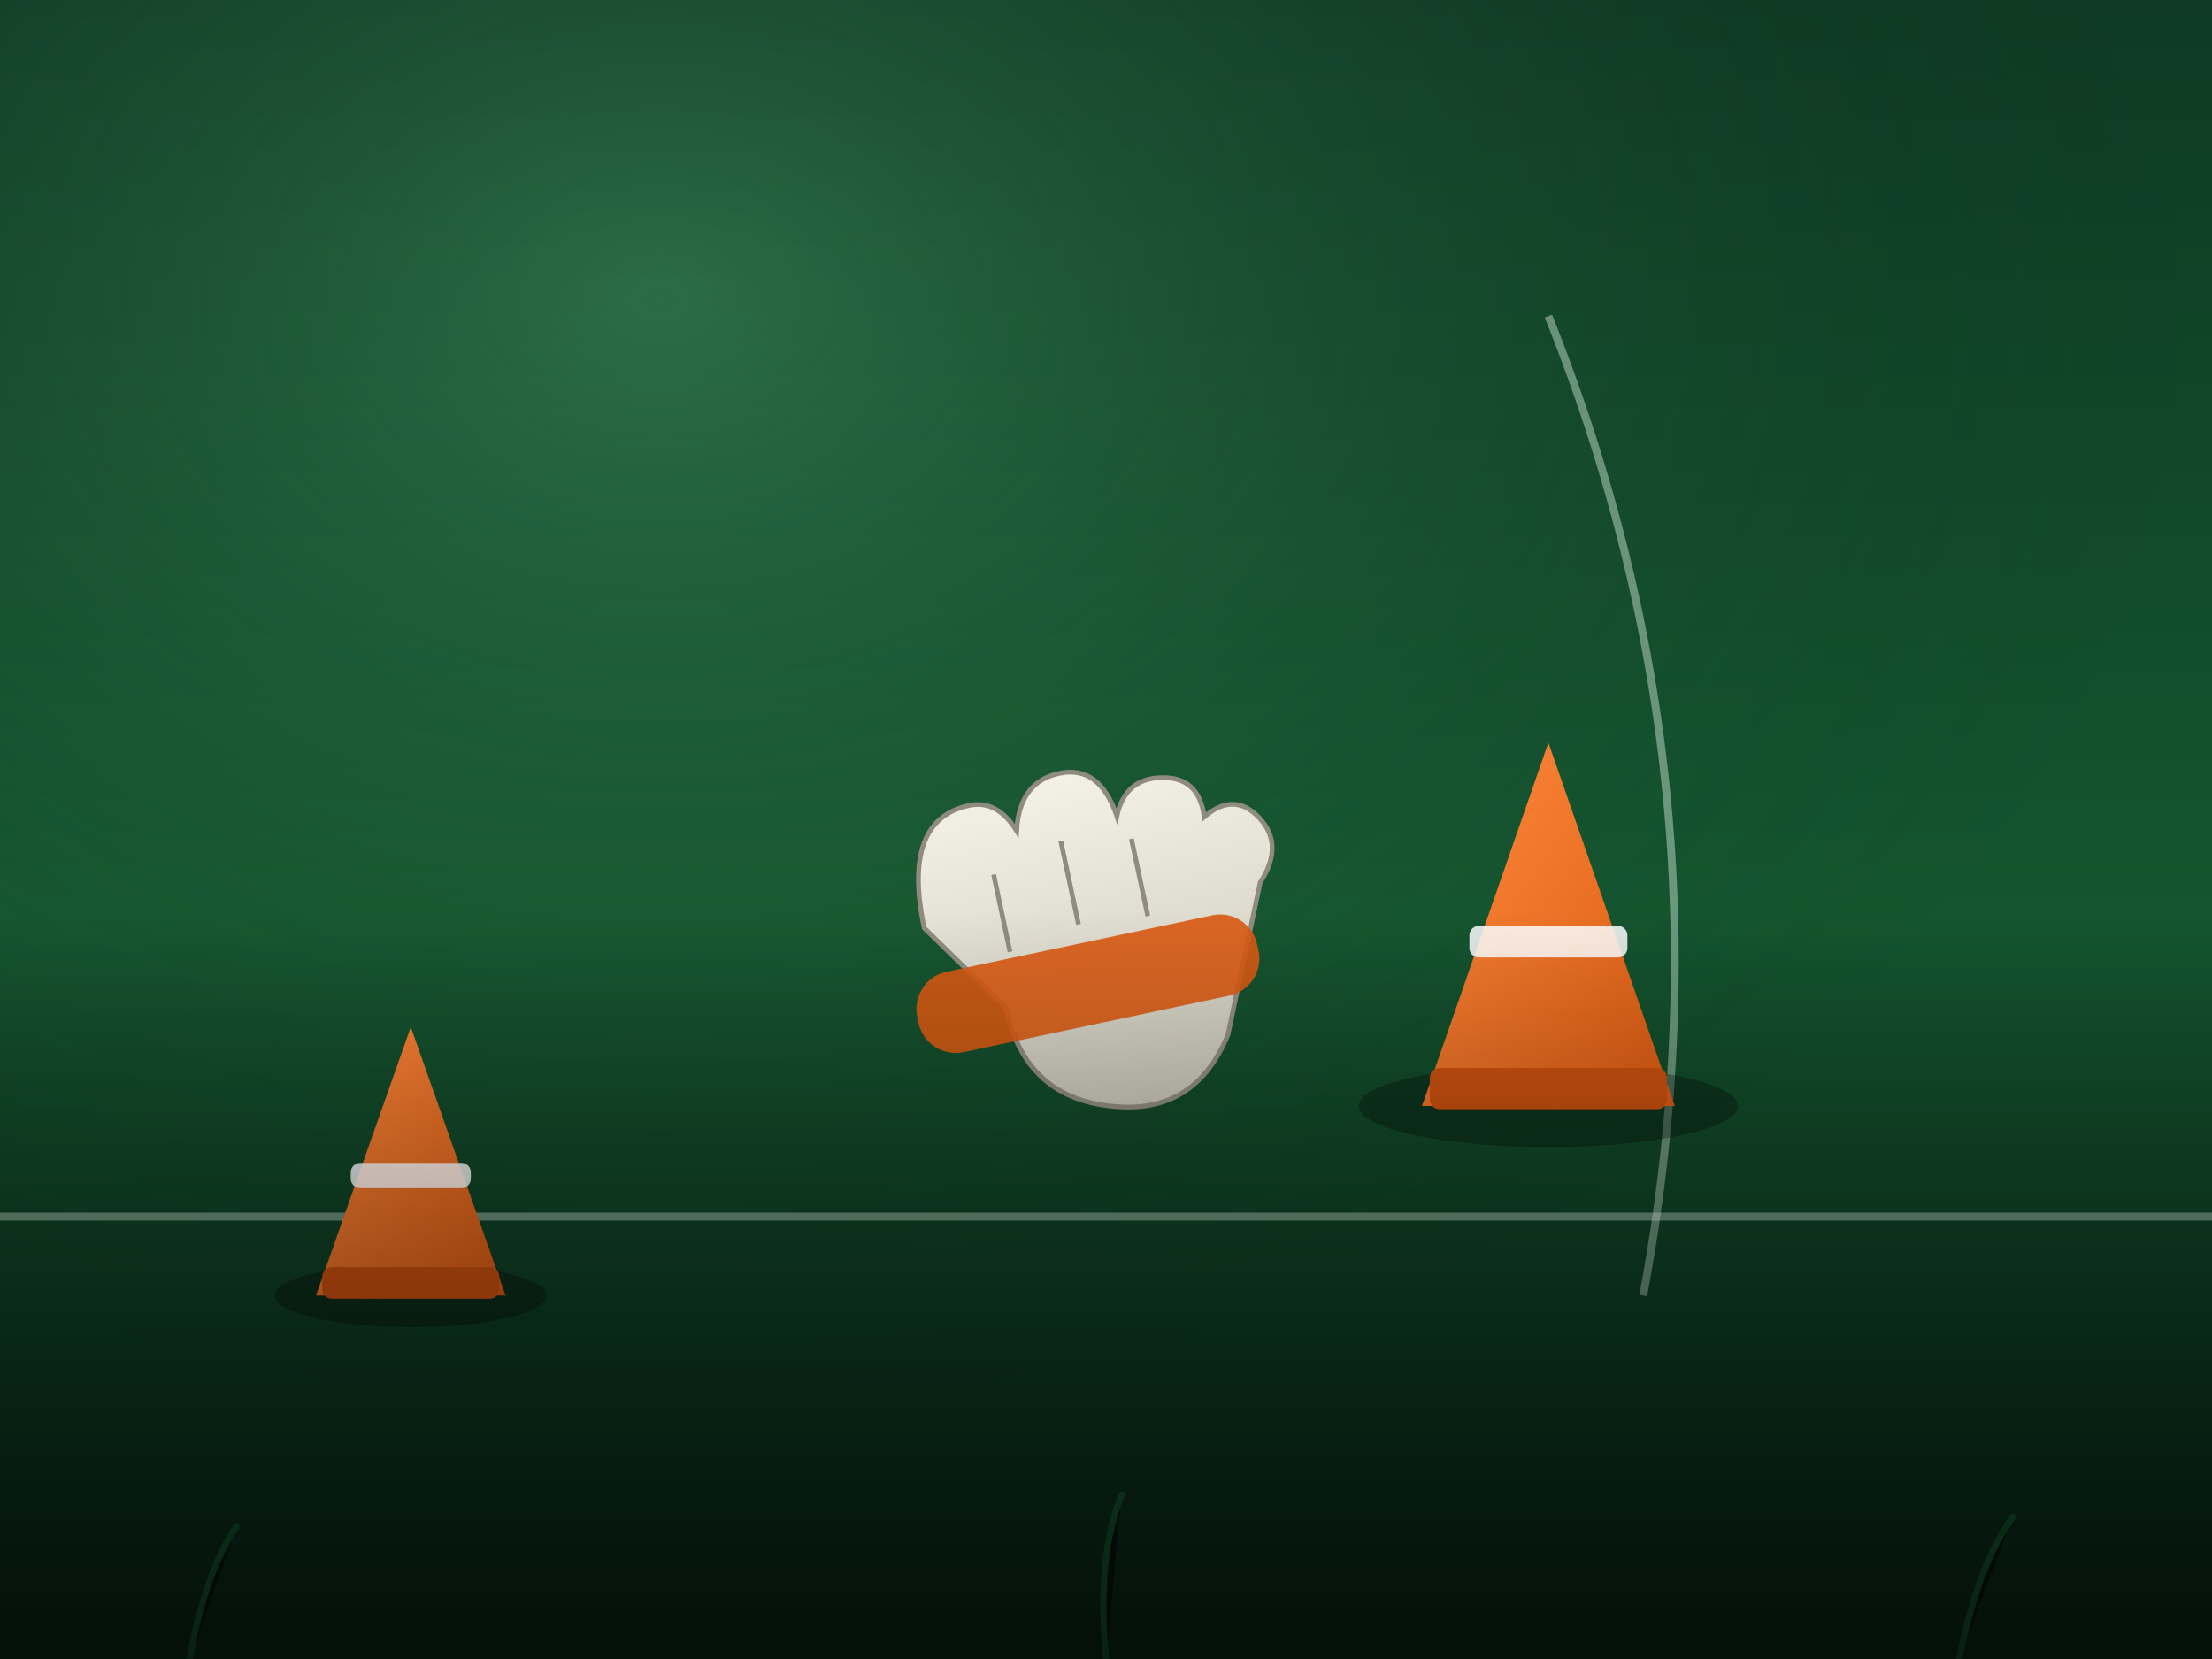
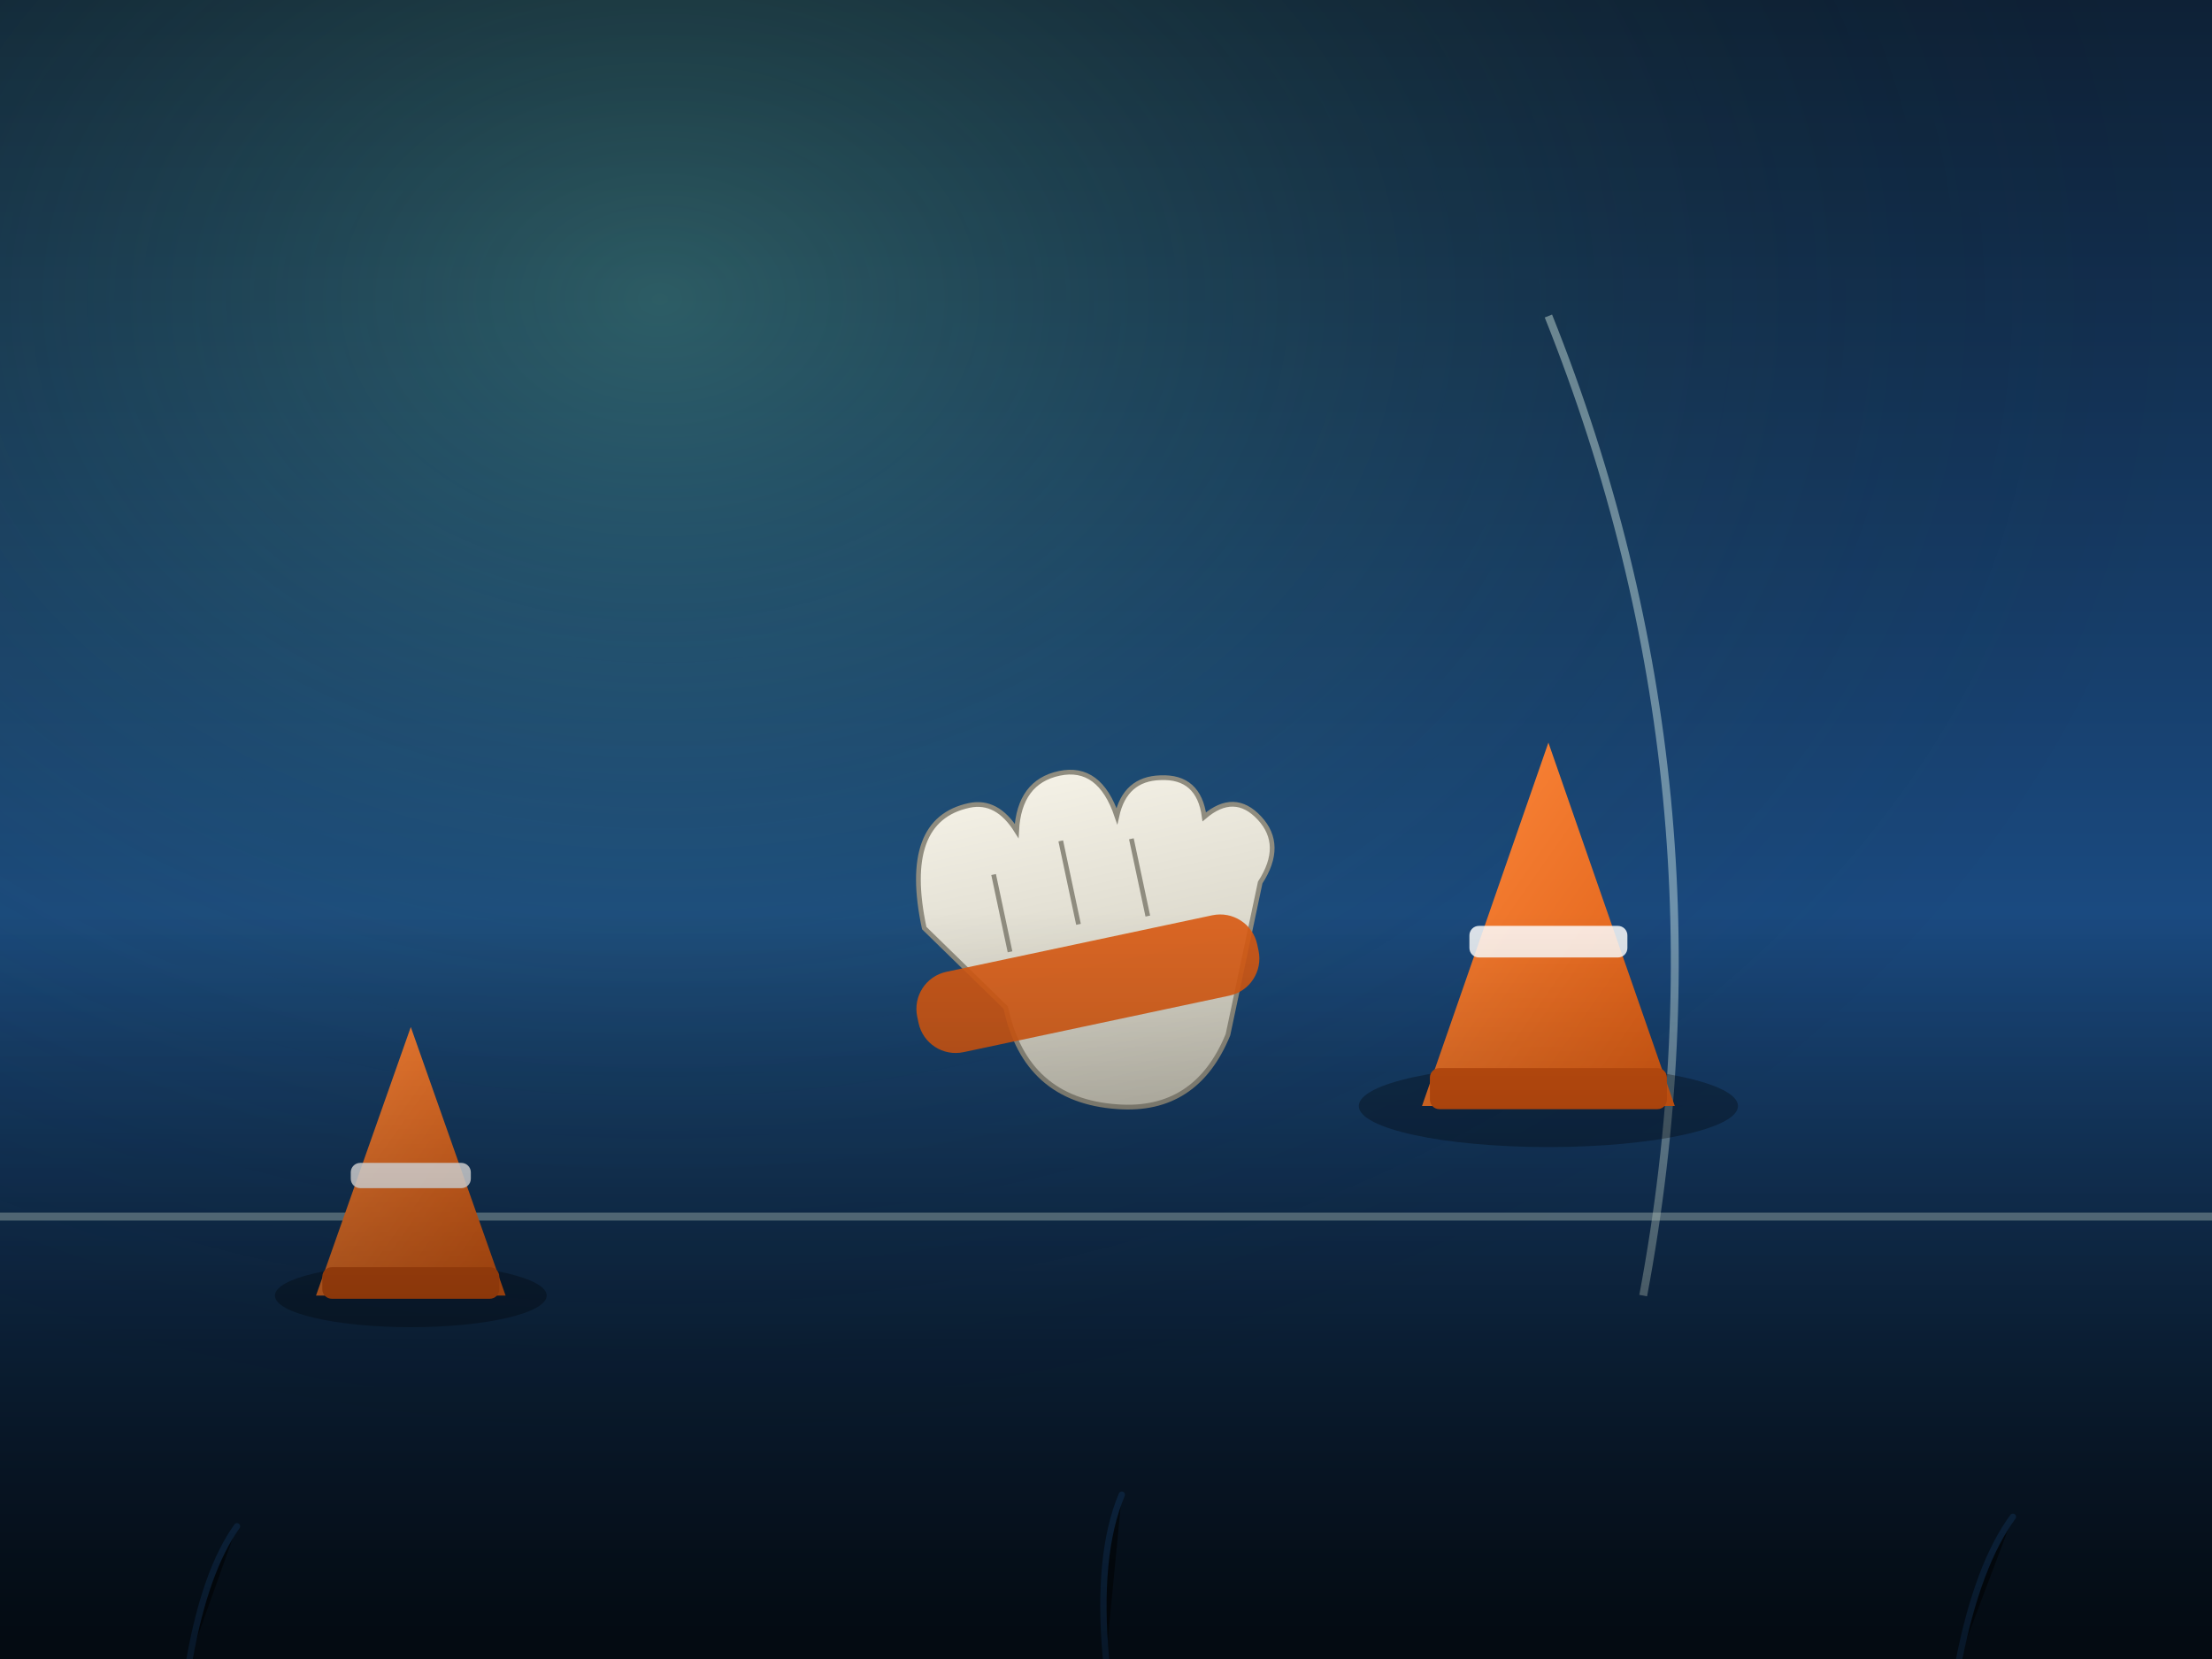
<svg xmlns="http://www.w3.org/2000/svg" width="100%" height="100%" viewBox="0 0 1400 1050" preserveAspectRatio="xMidYMid slice" role="img" aria-label="Conos y guantes de entrenamiento sobre el césped">
  <defs>
    <linearGradient id="g" x1="0" y1="0" x2="0" y2="1">
-       <stop offset="0%" stop-color="#0e3a23" />
-       <stop offset="55%" stop-color="#14562f" />
-       <stop offset="100%" stop-color="#092718" />
+       <stop offset="0%" stop-color="#0e2136" />
+       <stop offset="55%" stop-color="#1a4a80" />
+       <stop offset="100%" stop-color="#09192a" />
    </linearGradient>
    <radialGradient id="luz" cx="30%" cy="18%" r="70%">
      <stop offset="0%" stop-color="rgba(140,255,180,0.22)" />
      <stop offset="100%" stop-color="transparent" />
    </radialGradient>
    <linearGradient id="cone" x1="0" y1="0" x2="1" y2="1">
      <stop offset="0%" stop-color="#ff8a3d" />
      <stop offset="100%" stop-color="#d95a12" />
    </linearGradient>
    <linearGradient id="glove" x1="0" y1="0" x2="0" y2="1">
      <stop offset="0%" stop-color="#f4f1e6" />
      <stop offset="100%" stop-color="#c9c6b8" />
    </linearGradient>
    <linearGradient id="vig" x1="0" y1="0" x2="0" y2="1">
      <stop offset="55%" stop-color="transparent" />
      <stop offset="100%" stop-color="rgba(0,0,0,0.6)" />
    </linearGradient>
  </defs>
  <rect width="1400" height="1050" fill="url(#g)" />
  <rect width="1400" height="1050" fill="url(#luz)" />
  <g stroke="rgba(235,255,244,0.4)" stroke-width="5" fill="none">
    <line x1="0" y1="770" x2="1400" y2="770" />
    <path d="M980 200 q120 300 60 620" />
  </g>
  <g>
    <ellipse cx="980" cy="700" rx="120" ry="26" fill="rgba(0,0,0,0.3)" />
    <polygon points="980,470 900,700 1060,700" fill="url(#cone)" />
    <rect x="905" y="676" width="150" height="26" rx="6" fill="#c9500f" />
    <rect x="930" y="586" width="100" height="20" rx="6" fill="rgba(255,255,255,0.85)" />
  </g>
  <g>
    <ellipse cx="260" cy="820" rx="86" ry="20" fill="rgba(0,0,0,0.3)" />
    <polygon points="260,650 200,820 320,820" fill="url(#cone)" />
    <rect x="204" y="802" width="112" height="20" rx="6" fill="#c9500f" />
    <rect x="222" y="736" width="76" height="16" rx="6" fill="rgba(255,255,255,0.85)" />
  </g>
  <g transform="translate(560,470) rotate(-12)">
    <g fill="url(#glove)" stroke="#8f8c7f" stroke-width="3">
      <path d="M0 120 q0 -70 44 -70 q18 0 26 22 q8 -30 34 -30 q26 0 30 34 q10 -22 32 -18 q24 4 22 30 q22 -12 34 8 q12 20 -8 40 l-40 90 q-30 44 -78 30 q-56 -16 -56 -76 z" />
    </g>
    <g stroke="#8f8c7f" stroke-width="3">
      <path d="M50 96 v50" fill="none" />
      <path d="M96 84 v54" fill="none" />
      <path d="M140 92 v50" fill="none" />
    </g>
    <rect x="-16" y="150" width="220" height="52" rx="24" fill="#d95a12" opacity="0.9" />
  </g>
-   <g stroke="#1d7a44" stroke-width="4" stroke-linecap="round" opacity="0.5">
+   <g stroke="#1d5a9e" stroke-width="4" stroke-linecap="round" opacity="0.5">
    <path d="M120 1050 q10 -56 30 -84" />
    <path d="M700 1050 q-6 -66 10 -104" />
    <path d="M1240 1050 q12 -60 34 -90" />
  </g>
  <rect width="1400" height="1050" fill="url(#vig)" />
</svg>
